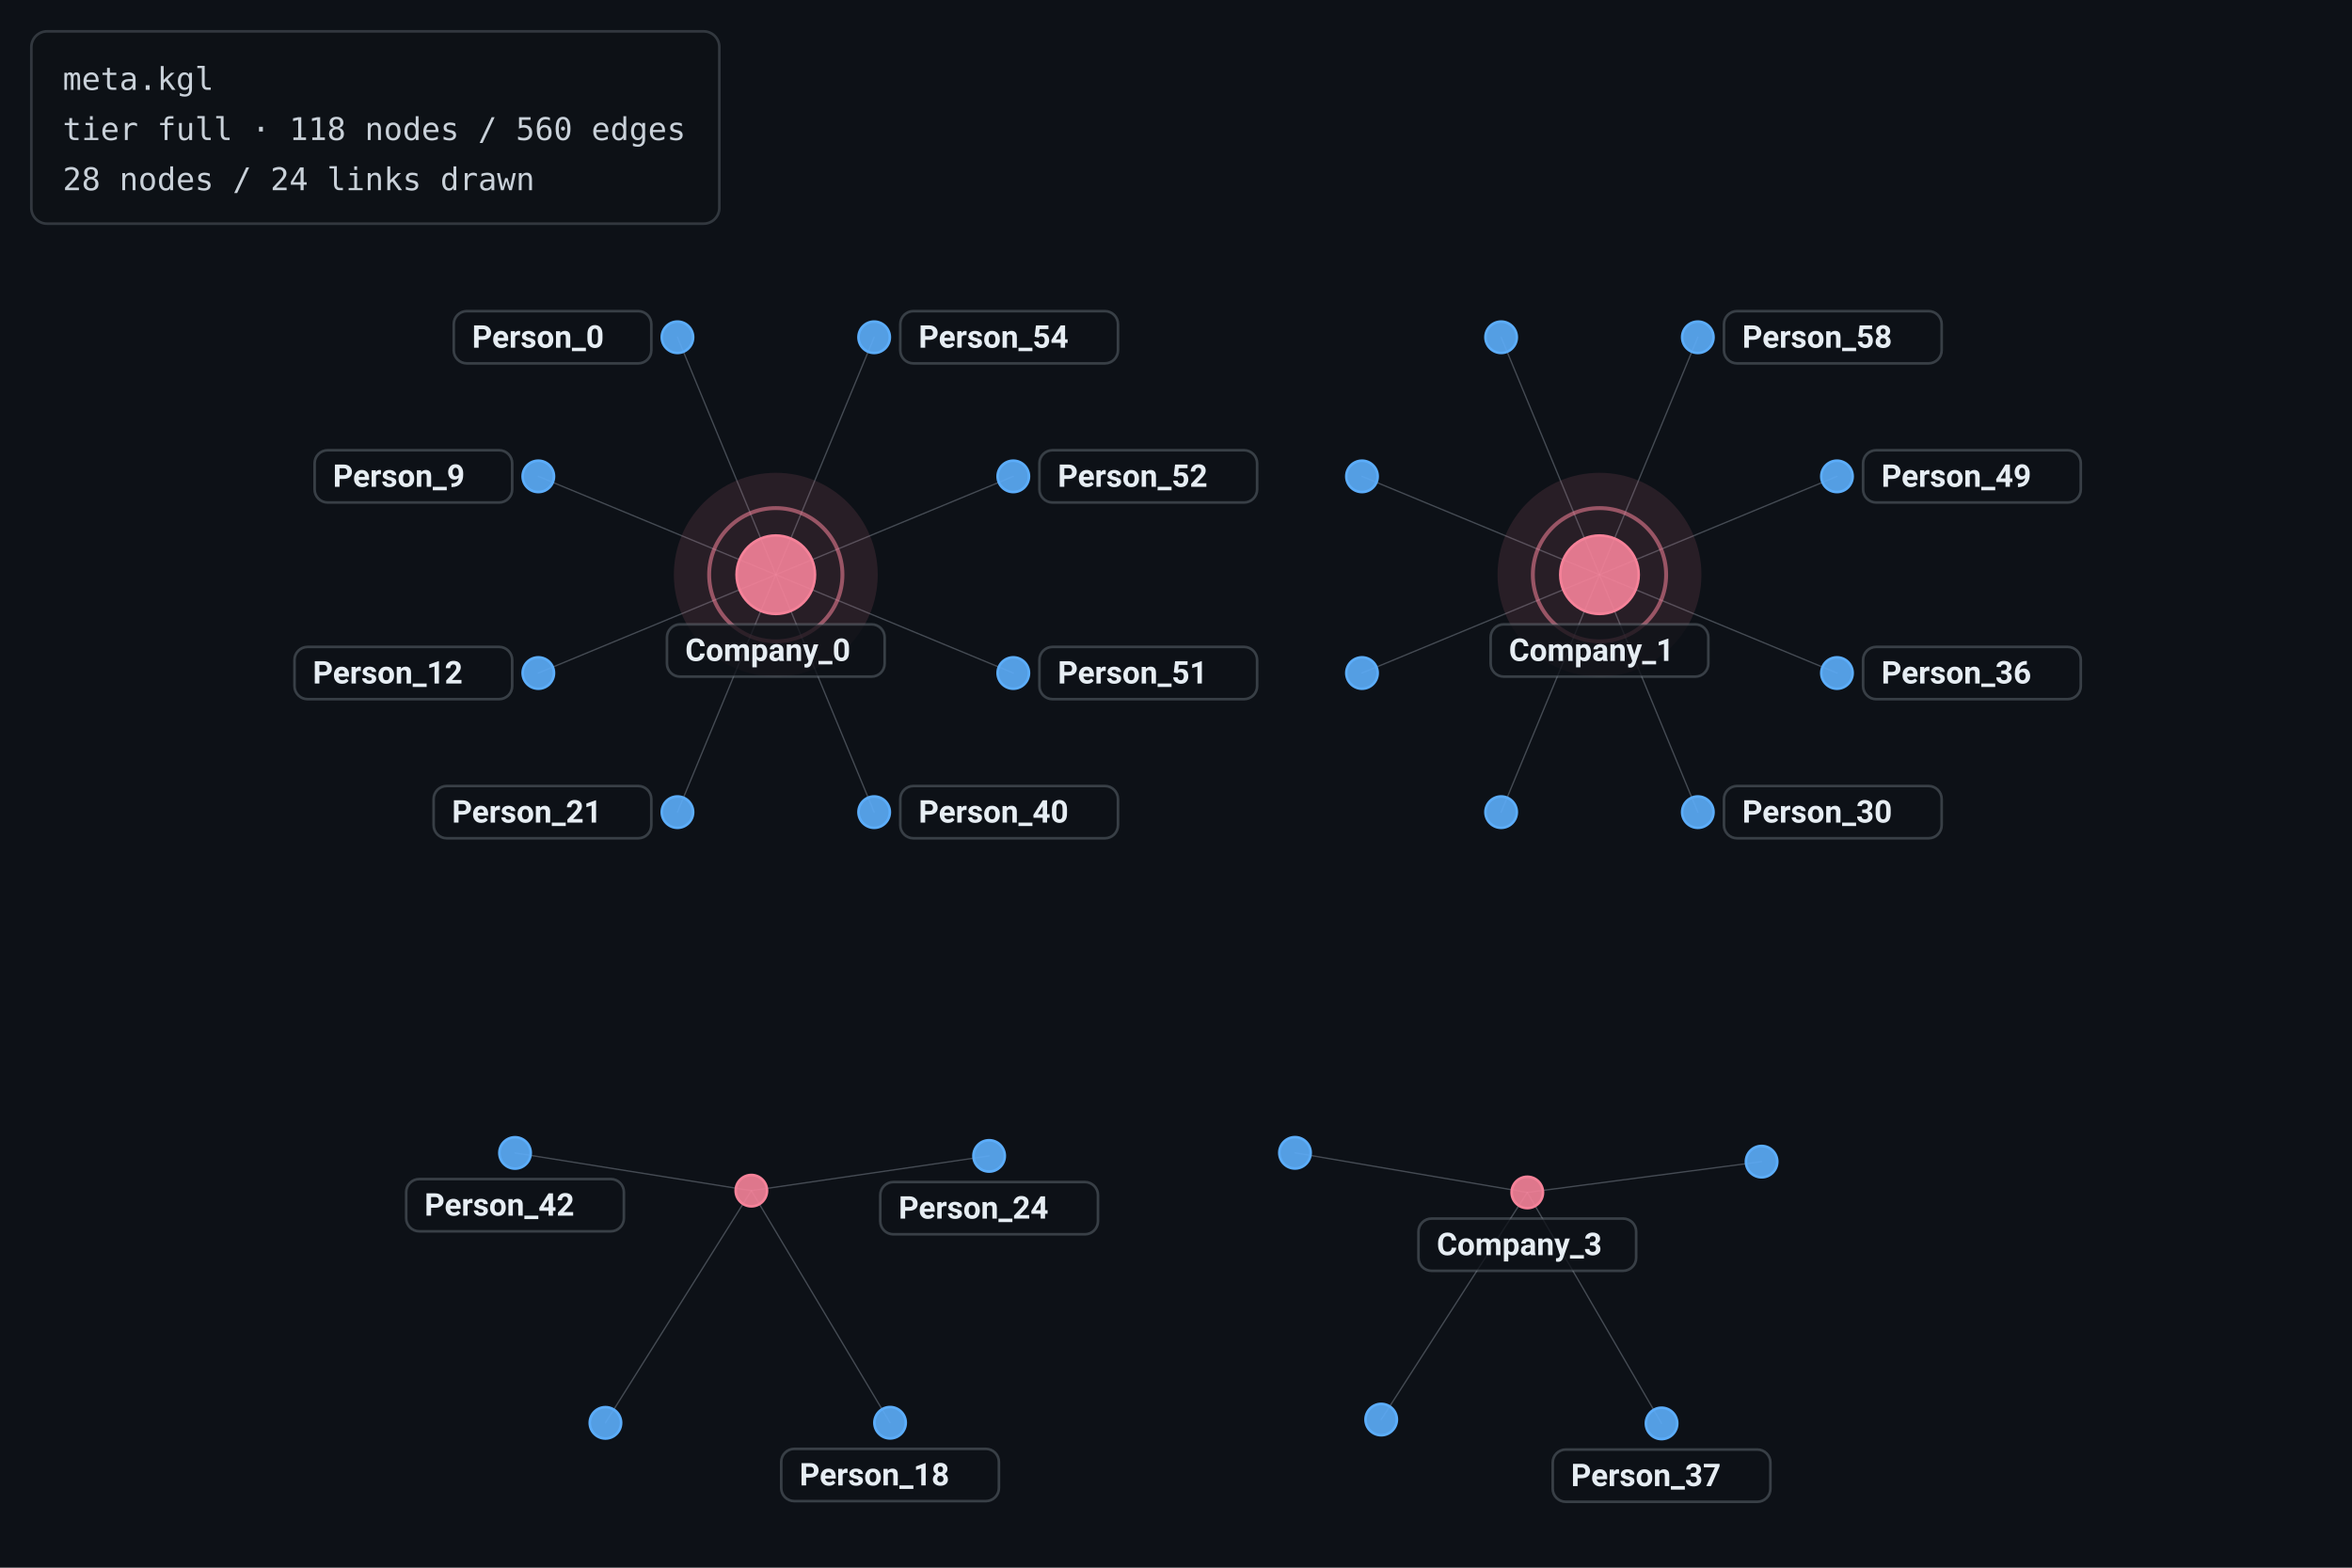
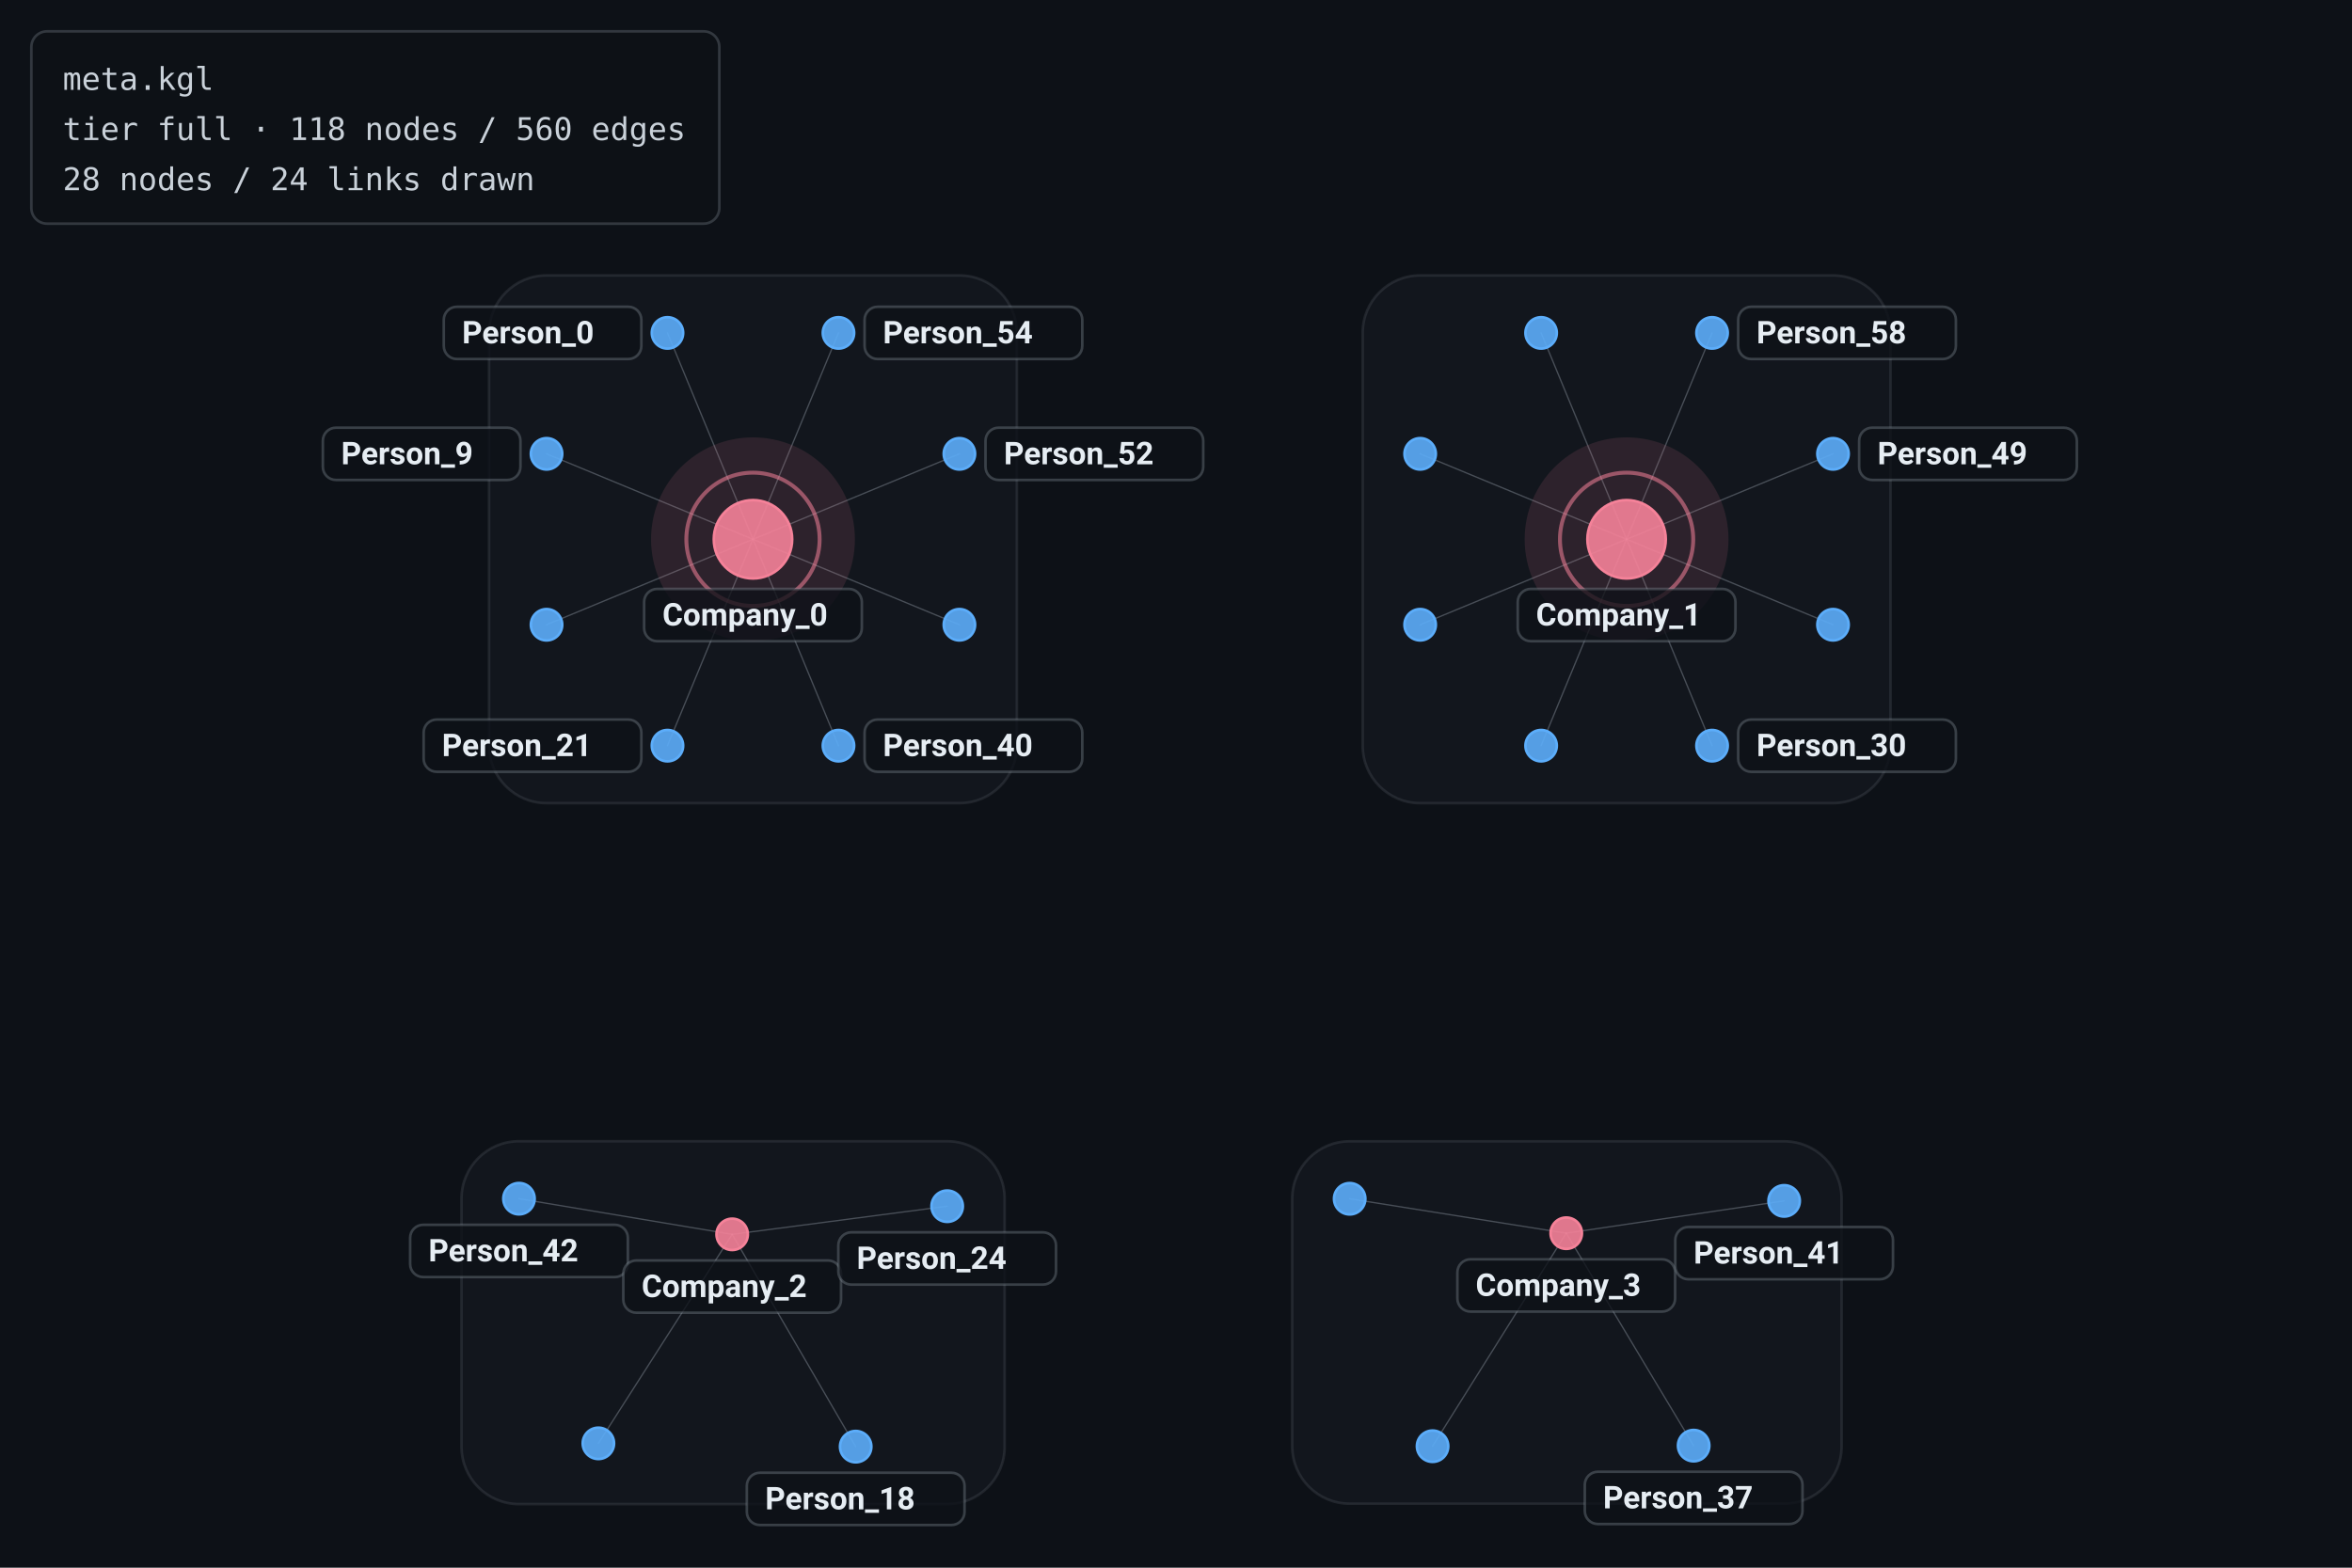
<svg xmlns="http://www.w3.org/2000/svg" width="900" height="600" viewBox="0 0 900 600" font-family="ui-sans-serif, system-ui, -apple-system, 'Segoe UI', Roboto, 'Helvetica Neue', Arial, sans-serif">
  <rect width="900" height="600" fill="#0d1117" />
+   <rect x="187.14" y="105.41" width="201.98" height="201.98" rx="22" fill="#8b949e" fill-opacity="0.045" stroke="#8b949e" stroke-opacity="0.16" stroke-width="1" />
+   <rect x="521.43" y="105.41" width="201.98" height="201.98" rx="22" fill="#8b949e" fill-opacity="0.045" stroke="#8b949e" stroke-opacity="0.16" stroke-width="1" />
+   <rect x="176.59" y="436.77" width="207.85" height="138.9" rx="22" fill="#8b949e" fill-opacity="0.045" stroke="#8b949e" stroke-opacity="0.16" stroke-width="1" />
+   <rect x="494.46" y="436.8" width="210.25" height="138.71" rx="22" fill="#8b949e" fill-opacity="0.045" stroke="#8b949e" stroke-opacity="0.16" stroke-width="1" />
  <g stroke="#8b949e" stroke-opacity="0.45" stroke-linecap="round">
-     <line x1="334.5" y1="129.08" x2="296.86" y2="219.96" stroke-width="0.5" />
-     <line x1="387.74" y1="182.32" x2="296.86" y2="219.96" stroke-width="0.5" />
-     <line x1="387.74" y1="257.59" x2="296.86" y2="219.96" stroke-width="0.5" />
-     <line x1="334.5" y1="310.83" x2="296.86" y2="219.96" stroke-width="0.5" />
-     <line x1="259.23" y1="310.83" x2="296.86" y2="219.96" stroke-width="0.5" />
-     <line x1="205.99" y1="257.59" x2="296.86" y2="219.96" stroke-width="0.5" />
-     <line x1="205.99" y1="182.32" x2="296.86" y2="219.96" stroke-width="0.5" />
-     <line x1="259.23" y1="129.08" x2="296.86" y2="219.96" stroke-width="0.5" />
-     <line x1="649.68" y1="129.08" x2="612.05" y2="219.96" stroke-width="0.5" />
-     <line x1="702.92" y1="182.32" x2="612.05" y2="219.96" stroke-width="0.5" />
-     <line x1="702.92" y1="257.59" x2="612.05" y2="219.96" stroke-width="0.5" />
-     <line x1="649.68" y1="310.83" x2="612.05" y2="219.96" stroke-width="0.5" />
-     <line x1="574.41" y1="310.83" x2="612.05" y2="219.96" stroke-width="0.5" />
-     <line x1="521.17" y1="257.59" x2="612.05" y2="219.96" stroke-width="0.5" />
-     <line x1="521.17" y1="182.32" x2="612.05" y2="219.96" stroke-width="0.5" />
-     <line x1="574.41" y1="129.08" x2="612.05" y2="219.96" stroke-width="0.5" />
-     <line x1="197.08" y1="441.26" x2="287.51" y2="455.7" stroke-width="0.5" />
-     <line x1="378.49" y1="442.4" x2="287.51" y2="455.7" stroke-width="0.5" />
-     <line x1="340.59" y1="544.52" x2="287.51" y2="455.7" stroke-width="0.5" />
-     <line x1="231.67" y1="544.56" x2="287.51" y2="455.7" stroke-width="0.5" />
-     <line x1="495.53" y1="441.22" x2="584.43" y2="456.38" stroke-width="0.5" />
-     <line x1="674.08" y1="444.59" x2="584.43" y2="456.38" stroke-width="0.5" />
-     <line x1="635.8" y1="544.78" x2="584.43" y2="456.38" stroke-width="0.5" />
-     <line x1="528.52" y1="543.31" x2="584.43" y2="456.38" stroke-width="0.5" />
+     <line x1="320.84" y1="127.41" x2="288.13" y2="206.4" stroke-width="0.5" />
+     <line x1="367.12" y1="173.69" x2="288.13" y2="206.4" stroke-width="0.5" />
+     <line x1="367.12" y1="239.11" x2="288.13" y2="206.4" stroke-width="0.5" />
+     <line x1="320.84" y1="285.39" x2="288.13" y2="206.4" stroke-width="0.5" />
+     <line x1="255.41" y1="285.39" x2="288.13" y2="206.4" stroke-width="0.5" />
+     <line x1="209.14" y1="239.11" x2="288.13" y2="206.4" stroke-width="0.5" />
+     <line x1="209.14" y1="173.69" x2="288.13" y2="206.4" stroke-width="0.5" />
+     <line x1="255.41" y1="127.41" x2="288.13" y2="206.4" stroke-width="0.5" />
+     <line x1="655.13" y1="127.41" x2="622.42" y2="206.4" stroke-width="0.5" />
+     <line x1="701.41" y1="173.69" x2="622.42" y2="206.4" stroke-width="0.5" />
+     <line x1="701.41" y1="239.11" x2="622.42" y2="206.4" stroke-width="0.5" />
+     <line x1="655.13" y1="285.39" x2="622.42" y2="206.4" stroke-width="0.5" />
+     <line x1="589.71" y1="285.39" x2="622.42" y2="206.4" stroke-width="0.5" />
+     <line x1="543.43" y1="239.11" x2="622.42" y2="206.4" stroke-width="0.5" />
+     <line x1="543.43" y1="173.69" x2="622.42" y2="206.4" stroke-width="0.5" />
+     <line x1="589.71" y1="127.41" x2="622.42" y2="206.4" stroke-width="0.5" />
+     <line x1="198.59" y1="458.77" x2="280.17" y2="472.42" stroke-width="0.5" />
+     <line x1="362.44" y1="461.65" x2="280.17" y2="472.42" stroke-width="0.5" />
+     <line x1="327.43" y1="553.67" x2="280.17" y2="472.42" stroke-width="0.5" />
+     <line x1="228.97" y1="552.41" x2="280.17" y2="472.42" stroke-width="0.5" />
+     <line x1="516.46" y1="458.8" x2="599.33" y2="471.98" stroke-width="0.5" />
+     <line x1="682.71" y1="459.61" x2="599.33" y2="471.98" stroke-width="0.5" />
+     <line x1="648.08" y1="553.29" x2="599.33" y2="471.98" stroke-width="0.5" />
+     <line x1="548.18" y1="553.51" x2="599.33" y2="471.98" stroke-width="0.5" />
  </g>
  <g>
-     <circle cx="296.86" cy="219.96" r="39" fill="#f58299" fill-opacity="0.12" />
-     <circle cx="296.86" cy="219.96" r="25.5" fill="none" stroke="#f58299" stroke-opacity="0.55" stroke-width="1.5" />
-     <circle cx="296.86" cy="219.96" r="15" fill="#f58299" fill-opacity="0.9" stroke="#f58299" stroke-opacity="1" stroke-width="1" />
-     <circle cx="612.05" cy="219.96" r="39" fill="#f58299" fill-opacity="0.12" />
-     <circle cx="612.05" cy="219.96" r="25.5" fill="none" stroke="#f58299" stroke-opacity="0.55" stroke-width="1.5" />
-     <circle cx="612.05" cy="219.96" r="15" fill="#f58299" fill-opacity="0.9" stroke="#f58299" stroke-opacity="1" stroke-width="1" />
-     <circle cx="334.5" cy="129.08" r="6" fill="#5cadfa" fill-opacity="0.9" stroke="#5cadfa" stroke-opacity="1" stroke-width="1" />
-     <circle cx="387.74" cy="182.32" r="6" fill="#5cadfa" fill-opacity="0.9" stroke="#5cadfa" stroke-opacity="1" stroke-width="1" />
-     <circle cx="387.74" cy="257.59" r="6" fill="#5cadfa" fill-opacity="0.9" stroke="#5cadfa" stroke-opacity="1" stroke-width="1" />
-     <circle cx="334.5" cy="310.83" r="6" fill="#5cadfa" fill-opacity="0.9" stroke="#5cadfa" stroke-opacity="1" stroke-width="1" />
-     <circle cx="259.23" cy="310.83" r="6" fill="#5cadfa" fill-opacity="0.9" stroke="#5cadfa" stroke-opacity="1" stroke-width="1" />
-     <circle cx="205.99" cy="257.59" r="6" fill="#5cadfa" fill-opacity="0.9" stroke="#5cadfa" stroke-opacity="1" stroke-width="1" />
-     <circle cx="205.99" cy="182.32" r="6" fill="#5cadfa" fill-opacity="0.9" stroke="#5cadfa" stroke-opacity="1" stroke-width="1" />
-     <circle cx="259.23" cy="129.08" r="6" fill="#5cadfa" fill-opacity="0.9" stroke="#5cadfa" stroke-opacity="1" stroke-width="1" />
-     <circle cx="649.68" cy="129.08" r="6" fill="#5cadfa" fill-opacity="0.9" stroke="#5cadfa" stroke-opacity="1" stroke-width="1" />
-     <circle cx="702.92" cy="182.32" r="6" fill="#5cadfa" fill-opacity="0.9" stroke="#5cadfa" stroke-opacity="1" stroke-width="1" />
-     <circle cx="702.92" cy="257.59" r="6" fill="#5cadfa" fill-opacity="0.9" stroke="#5cadfa" stroke-opacity="1" stroke-width="1" />
-     <circle cx="649.68" cy="310.83" r="6" fill="#5cadfa" fill-opacity="0.9" stroke="#5cadfa" stroke-opacity="1" stroke-width="1" />
-     <circle cx="574.41" cy="310.83" r="6" fill="#5cadfa" fill-opacity="0.9" stroke="#5cadfa" stroke-opacity="1" stroke-width="1" />
-     <circle cx="521.17" cy="257.59" r="6" fill="#5cadfa" fill-opacity="0.9" stroke="#5cadfa" stroke-opacity="1" stroke-width="1" />
-     <circle cx="521.17" cy="182.32" r="6" fill="#5cadfa" fill-opacity="0.9" stroke="#5cadfa" stroke-opacity="1" stroke-width="1" />
-     <circle cx="574.41" cy="129.08" r="6" fill="#5cadfa" fill-opacity="0.9" stroke="#5cadfa" stroke-opacity="1" stroke-width="1" />
-     <circle cx="197.08" cy="441.26" r="6" fill="#5cadfa" fill-opacity="0.9" stroke="#5cadfa" stroke-opacity="1" stroke-width="1" />
-     <circle cx="287.51" cy="455.7" r="6" fill="#f58299" fill-opacity="0.9" stroke="#f58299" stroke-opacity="1" stroke-width="1" />
-     <circle cx="378.49" cy="442.4" r="6" fill="#5cadfa" fill-opacity="0.9" stroke="#5cadfa" stroke-opacity="1" stroke-width="1" />
-     <circle cx="340.59" cy="544.52" r="6" fill="#5cadfa" fill-opacity="0.9" stroke="#5cadfa" stroke-opacity="1" stroke-width="1" />
-     <circle cx="231.67" cy="544.56" r="6" fill="#5cadfa" fill-opacity="0.9" stroke="#5cadfa" stroke-opacity="1" stroke-width="1" />
-     <circle cx="495.53" cy="441.22" r="6" fill="#5cadfa" fill-opacity="0.9" stroke="#5cadfa" stroke-opacity="1" stroke-width="1" />
-     <circle cx="584.43" cy="456.38" r="6" fill="#f58299" fill-opacity="0.9" stroke="#f58299" stroke-opacity="1" stroke-width="1" />
-     <circle cx="674.08" cy="444.59" r="6" fill="#5cadfa" fill-opacity="0.9" stroke="#5cadfa" stroke-opacity="1" stroke-width="1" />
-     <circle cx="635.8" cy="544.78" r="6" fill="#5cadfa" fill-opacity="0.9" stroke="#5cadfa" stroke-opacity="1" stroke-width="1" />
-     <circle cx="528.52" cy="543.31" r="6" fill="#5cadfa" fill-opacity="0.9" stroke="#5cadfa" stroke-opacity="1" stroke-width="1" />
+     <circle cx="288.13" cy="206.4" r="39" fill="#f58299" fill-opacity="0.12" />
+     <circle cx="288.13" cy="206.4" r="25.5" fill="none" stroke="#f58299" stroke-opacity="0.55" stroke-width="1.5" />
+     <circle cx="288.13" cy="206.4" r="15" fill="#f58299" fill-opacity="0.9" stroke="#f58299" stroke-opacity="1" stroke-width="1" />
+     <circle cx="622.42" cy="206.4" r="39" fill="#f58299" fill-opacity="0.12" />
+     <circle cx="622.42" cy="206.4" r="25.5" fill="none" stroke="#f58299" stroke-opacity="0.55" stroke-width="1.5" />
+     <circle cx="622.42" cy="206.4" r="15" fill="#f58299" fill-opacity="0.9" stroke="#f58299" stroke-opacity="1" stroke-width="1" />
+     <circle cx="320.84" cy="127.41" r="6" fill="#5cadfa" fill-opacity="0.9" stroke="#5cadfa" stroke-opacity="1" stroke-width="1" />
+     <circle cx="367.12" cy="173.69" r="6" fill="#5cadfa" fill-opacity="0.9" stroke="#5cadfa" stroke-opacity="1" stroke-width="1" />
+     <circle cx="367.12" cy="239.11" r="6" fill="#5cadfa" fill-opacity="0.9" stroke="#5cadfa" stroke-opacity="1" stroke-width="1" />
+     <circle cx="320.84" cy="285.39" r="6" fill="#5cadfa" fill-opacity="0.9" stroke="#5cadfa" stroke-opacity="1" stroke-width="1" />
+     <circle cx="255.41" cy="285.39" r="6" fill="#5cadfa" fill-opacity="0.9" stroke="#5cadfa" stroke-opacity="1" stroke-width="1" />
+     <circle cx="209.14" cy="239.11" r="6" fill="#5cadfa" fill-opacity="0.9" stroke="#5cadfa" stroke-opacity="1" stroke-width="1" />
+     <circle cx="209.14" cy="173.69" r="6" fill="#5cadfa" fill-opacity="0.9" stroke="#5cadfa" stroke-opacity="1" stroke-width="1" />
+     <circle cx="255.41" cy="127.41" r="6" fill="#5cadfa" fill-opacity="0.9" stroke="#5cadfa" stroke-opacity="1" stroke-width="1" />
+     <circle cx="655.13" cy="127.41" r="6" fill="#5cadfa" fill-opacity="0.9" stroke="#5cadfa" stroke-opacity="1" stroke-width="1" />
+     <circle cx="701.41" cy="173.69" r="6" fill="#5cadfa" fill-opacity="0.9" stroke="#5cadfa" stroke-opacity="1" stroke-width="1" />
+     <circle cx="701.41" cy="239.11" r="6" fill="#5cadfa" fill-opacity="0.9" stroke="#5cadfa" stroke-opacity="1" stroke-width="1" />
+     <circle cx="655.13" cy="285.39" r="6" fill="#5cadfa" fill-opacity="0.9" stroke="#5cadfa" stroke-opacity="1" stroke-width="1" />
+     <circle cx="589.71" cy="285.39" r="6" fill="#5cadfa" fill-opacity="0.9" stroke="#5cadfa" stroke-opacity="1" stroke-width="1" />
+     <circle cx="543.43" cy="239.11" r="6" fill="#5cadfa" fill-opacity="0.9" stroke="#5cadfa" stroke-opacity="1" stroke-width="1" />
+     <circle cx="543.43" cy="173.69" r="6" fill="#5cadfa" fill-opacity="0.9" stroke="#5cadfa" stroke-opacity="1" stroke-width="1" />
+     <circle cx="589.71" cy="127.41" r="6" fill="#5cadfa" fill-opacity="0.9" stroke="#5cadfa" stroke-opacity="1" stroke-width="1" />
+     <circle cx="198.59" cy="458.77" r="6" fill="#5cadfa" fill-opacity="0.9" stroke="#5cadfa" stroke-opacity="1" stroke-width="1" />
+     <circle cx="280.17" cy="472.42" r="6" fill="#f58299" fill-opacity="0.9" stroke="#f58299" stroke-opacity="1" stroke-width="1" />
+     <circle cx="362.44" cy="461.65" r="6" fill="#5cadfa" fill-opacity="0.9" stroke="#5cadfa" stroke-opacity="1" stroke-width="1" />
+     <circle cx="327.43" cy="553.67" r="6" fill="#5cadfa" fill-opacity="0.9" stroke="#5cadfa" stroke-opacity="1" stroke-width="1" />
+     <circle cx="228.97" cy="552.41" r="6" fill="#5cadfa" fill-opacity="0.9" stroke="#5cadfa" stroke-opacity="1" stroke-width="1" />
+     <circle cx="516.46" cy="458.8" r="6" fill="#5cadfa" fill-opacity="0.9" stroke="#5cadfa" stroke-opacity="1" stroke-width="1" />
+     <circle cx="599.33" cy="471.98" r="6" fill="#f58299" fill-opacity="0.9" stroke="#f58299" stroke-opacity="1" stroke-width="1" />
+     <circle cx="682.71" cy="459.61" r="6" fill="#5cadfa" fill-opacity="0.9" stroke="#5cadfa" stroke-opacity="1" stroke-width="1" />
+     <circle cx="648.08" cy="553.29" r="6" fill="#5cadfa" fill-opacity="0.9" stroke="#5cadfa" stroke-opacity="1" stroke-width="1" />
+     <circle cx="548.18" cy="553.51" r="6" fill="#5cadfa" fill-opacity="0.9" stroke="#5cadfa" stroke-opacity="1" stroke-width="1" />
  </g>
  <g font-size="12">
-     <rect x="344.5" y="119.08" width="83.3" height="20" rx="5" fill="#0d1117" fill-opacity="0.78" stroke="#8b949e" stroke-opacity="0.35" />
-     <text x="351.5" y="133.08" fill="#e6edf3" font-weight="600">Person_54</text>
-     <rect x="255.21" y="238.96" width="83.3" height="20" rx="5" fill="#0d1117" fill-opacity="0.78" stroke="#8b949e" stroke-opacity="0.35" />
-     <text x="262.21" y="252.96" fill="#e6edf3" font-weight="600">Company_0</text>
-     <rect x="397.74" y="172.32" width="83.3" height="20" rx="5" fill="#0d1117" fill-opacity="0.78" stroke="#8b949e" stroke-opacity="0.35" />
-     <text x="404.74" y="186.32" fill="#e6edf3" font-weight="600">Person_52</text>
-     <rect x="397.74" y="247.59" width="83.3" height="20" rx="5" fill="#0d1117" fill-opacity="0.78" stroke="#8b949e" stroke-opacity="0.35" />
-     <text x="404.74" y="261.59" fill="#e6edf3" font-weight="600">Person_51</text>
-     <rect x="344.5" y="300.83" width="83.3" height="20" rx="5" fill="#0d1117" fill-opacity="0.78" stroke="#8b949e" stroke-opacity="0.35" />
-     <text x="351.5" y="314.83" fill="#e6edf3" font-weight="600">Person_40</text>
-     <rect x="165.93" y="300.83" width="83.3" height="20" rx="5" fill="#0d1117" fill-opacity="0.78" stroke="#8b949e" stroke-opacity="0.35" />
-     <text x="172.93" y="314.83" fill="#e6edf3" font-weight="600">Person_21</text>
-     <rect x="112.69" y="247.59" width="83.3" height="20" rx="5" fill="#0d1117" fill-opacity="0.78" stroke="#8b949e" stroke-opacity="0.35" />
-     <text x="119.69" y="261.59" fill="#e6edf3" font-weight="600">Person_12</text>
-     <rect x="120.39" y="172.32" width="75.6" height="20" rx="5" fill="#0d1117" fill-opacity="0.78" stroke="#8b949e" stroke-opacity="0.35" />
-     <text x="127.39" y="186.32" fill="#e6edf3" font-weight="600">Person_9</text>
-     <rect x="173.63" y="119.08" width="75.6" height="20" rx="5" fill="#0d1117" fill-opacity="0.78" stroke="#8b949e" stroke-opacity="0.35" />
-     <text x="180.63" y="133.08" fill="#e6edf3" font-weight="600">Person_0</text>
-     <rect x="659.68" y="119.08" width="83.3" height="20" rx="5" fill="#0d1117" fill-opacity="0.78" stroke="#8b949e" stroke-opacity="0.35" />
-     <text x="666.68" y="133.08" fill="#e6edf3" font-weight="600">Person_58</text>
-     <rect x="570.4" y="238.96" width="83.3" height="20" rx="5" fill="#0d1117" fill-opacity="0.78" stroke="#8b949e" stroke-opacity="0.35" />
-     <text x="577.4" y="252.96" fill="#e6edf3" font-weight="600">Company_1</text>
-     <rect x="712.92" y="172.32" width="83.3" height="20" rx="5" fill="#0d1117" fill-opacity="0.78" stroke="#8b949e" stroke-opacity="0.35" />
-     <text x="719.92" y="186.32" fill="#e6edf3" font-weight="600">Person_49</text>
-     <rect x="712.92" y="247.59" width="83.3" height="20" rx="5" fill="#0d1117" fill-opacity="0.78" stroke="#8b949e" stroke-opacity="0.35" />
-     <text x="719.92" y="261.59" fill="#e6edf3" font-weight="600">Person_36</text>
-     <rect x="659.68" y="300.83" width="83.3" height="20" rx="5" fill="#0d1117" fill-opacity="0.78" stroke="#8b949e" stroke-opacity="0.35" />
-     <text x="666.68" y="314.83" fill="#e6edf3" font-weight="600">Person_30</text>
-     <rect x="155.43" y="451.26" width="83.3" height="20" rx="5" fill="#0d1117" fill-opacity="0.78" stroke="#8b949e" stroke-opacity="0.35" />
-     <text x="162.43" y="465.26" fill="#e6edf3" font-weight="600">Person_42</text>
-     <rect x="336.84" y="452.4" width="83.3" height="20" rx="5" fill="#0d1117" fill-opacity="0.78" stroke="#8b949e" stroke-opacity="0.35" />
-     <text x="343.84" y="466.4" fill="#e6edf3" font-weight="600">Person_24</text>
-     <rect x="298.94" y="554.52" width="83.3" height="20" rx="5" fill="#0d1117" fill-opacity="0.78" stroke="#8b949e" stroke-opacity="0.35" />
-     <text x="305.94" y="568.52" fill="#e6edf3" font-weight="600">Person_18</text>
-     <rect x="542.78" y="466.38" width="83.3" height="20" rx="5" fill="#0d1117" fill-opacity="0.78" stroke="#8b949e" stroke-opacity="0.35" />
-     <text x="549.78" y="480.38" fill="#e6edf3" font-weight="600">Company_3</text>
-     <rect x="594.15" y="554.78" width="83.3" height="20" rx="5" fill="#0d1117" fill-opacity="0.78" stroke="#8b949e" stroke-opacity="0.35" />
-     <text x="601.15" y="568.78" fill="#e6edf3" font-weight="600">Person_37</text>
+     <rect x="330.84" y="117.41" width="83.3" height="20" rx="5" fill="#0d1117" fill-opacity="0.78" stroke="#8b949e" stroke-opacity="0.35" />
+     <text x="337.84" y="131.41" fill="#e6edf3" font-weight="600">Person_54</text>
+     <rect x="246.48" y="225.4" width="83.3" height="20" rx="5" fill="#0d1117" fill-opacity="0.78" stroke="#8b949e" stroke-opacity="0.35" />
+     <text x="253.48" y="239.4" fill="#e6edf3" font-weight="600">Company_0</text>
+     <rect x="377.12" y="163.69" width="83.3" height="20" rx="5" fill="#0d1117" fill-opacity="0.78" stroke="#8b949e" stroke-opacity="0.35" />
+     <text x="384.12" y="177.69" fill="#e6edf3" font-weight="600">Person_52</text>
+     <rect x="330.84" y="275.39" width="83.3" height="20" rx="5" fill="#0d1117" fill-opacity="0.78" stroke="#8b949e" stroke-opacity="0.35" />
+     <text x="337.84" y="289.39" fill="#e6edf3" font-weight="600">Person_40</text>
+     <rect x="162.11" y="275.39" width="83.3" height="20" rx="5" fill="#0d1117" fill-opacity="0.78" stroke="#8b949e" stroke-opacity="0.35" />
+     <text x="169.11" y="289.39" fill="#e6edf3" font-weight="600">Person_21</text>
+     <rect x="123.54" y="163.69" width="75.6" height="20" rx="5" fill="#0d1117" fill-opacity="0.78" stroke="#8b949e" stroke-opacity="0.35" />
+     <text x="130.54" y="177.69" fill="#e6edf3" font-weight="600">Person_9</text>
+     <rect x="169.81" y="117.41" width="75.6" height="20" rx="5" fill="#0d1117" fill-opacity="0.78" stroke="#8b949e" stroke-opacity="0.35" />
+     <text x="176.81" y="131.41" fill="#e6edf3" font-weight="600">Person_0</text>
+     <rect x="665.13" y="117.41" width="83.3" height="20" rx="5" fill="#0d1117" fill-opacity="0.78" stroke="#8b949e" stroke-opacity="0.35" />
+     <text x="672.13" y="131.41" fill="#e6edf3" font-weight="600">Person_58</text>
+     <rect x="580.77" y="225.4" width="83.3" height="20" rx="5" fill="#0d1117" fill-opacity="0.78" stroke="#8b949e" stroke-opacity="0.35" />
+     <text x="587.77" y="239.4" fill="#e6edf3" font-weight="600">Company_1</text>
+     <rect x="711.41" y="163.69" width="83.3" height="20" rx="5" fill="#0d1117" fill-opacity="0.78" stroke="#8b949e" stroke-opacity="0.35" />
+     <text x="718.41" y="177.69" fill="#e6edf3" font-weight="600">Person_49</text>
+     <rect x="665.13" y="275.39" width="83.3" height="20" rx="5" fill="#0d1117" fill-opacity="0.78" stroke="#8b949e" stroke-opacity="0.35" />
+     <text x="672.13" y="289.39" fill="#e6edf3" font-weight="600">Person_30</text>
+     <rect x="156.94" y="468.77" width="83.3" height="20" rx="5" fill="#0d1117" fill-opacity="0.78" stroke="#8b949e" stroke-opacity="0.35" />
+     <text x="163.94" y="482.77" fill="#e6edf3" font-weight="600">Person_42</text>
+     <rect x="238.52" y="482.42" width="83.3" height="20" rx="5" fill="#0d1117" fill-opacity="0.78" stroke="#8b949e" stroke-opacity="0.35" />
+     <text x="245.52" y="496.42" fill="#e6edf3" font-weight="600">Company_2</text>
+     <rect x="320.79" y="471.65" width="83.3" height="20" rx="5" fill="#0d1117" fill-opacity="0.78" stroke="#8b949e" stroke-opacity="0.35" />
+     <text x="327.79" y="485.65" fill="#e6edf3" font-weight="600">Person_24</text>
+     <rect x="285.78" y="563.67" width="83.3" height="20" rx="5" fill="#0d1117" fill-opacity="0.78" stroke="#8b949e" stroke-opacity="0.35" />
+     <text x="292.78" y="577.67" fill="#e6edf3" font-weight="600">Person_18</text>
+     <rect x="557.68" y="481.98" width="83.3" height="20" rx="5" fill="#0d1117" fill-opacity="0.78" stroke="#8b949e" stroke-opacity="0.35" />
+     <text x="564.68" y="495.98" fill="#e6edf3" font-weight="600">Company_3</text>
+     <rect x="641.06" y="469.61" width="83.3" height="20" rx="5" fill="#0d1117" fill-opacity="0.78" stroke="#8b949e" stroke-opacity="0.35" />
+     <text x="648.06" y="483.61" fill="#e6edf3" font-weight="600">Person_41</text>
+     <rect x="606.43" y="563.29" width="83.3" height="20" rx="5" fill="#0d1117" fill-opacity="0.78" stroke="#8b949e" stroke-opacity="0.35" />
+     <text x="613.43" y="577.29" fill="#e6edf3" font-weight="600">Person_37</text>
  </g>
  <rect x="12" y="12" width="263.25" height="73.6" rx="6" fill="#0d1117" fill-opacity="0.85" stroke="#8b949e" stroke-opacity="0.30" />
  <g font-family="ui-monospace, SFMono-Regular, 'SF Mono', Menlo, Consolas, monospace" font-size="12">
    <text x="24" y="34.4" fill="#c9d1d9">meta.kgl</text>
    <text x="24" y="53.6" fill="#c9d1d9">tier full · 118 nodes / 560 edges</text>
    <text x="24" y="72.8" fill="#c9d1d9">28 nodes / 24 links drawn</text>
  </g>
</svg>
